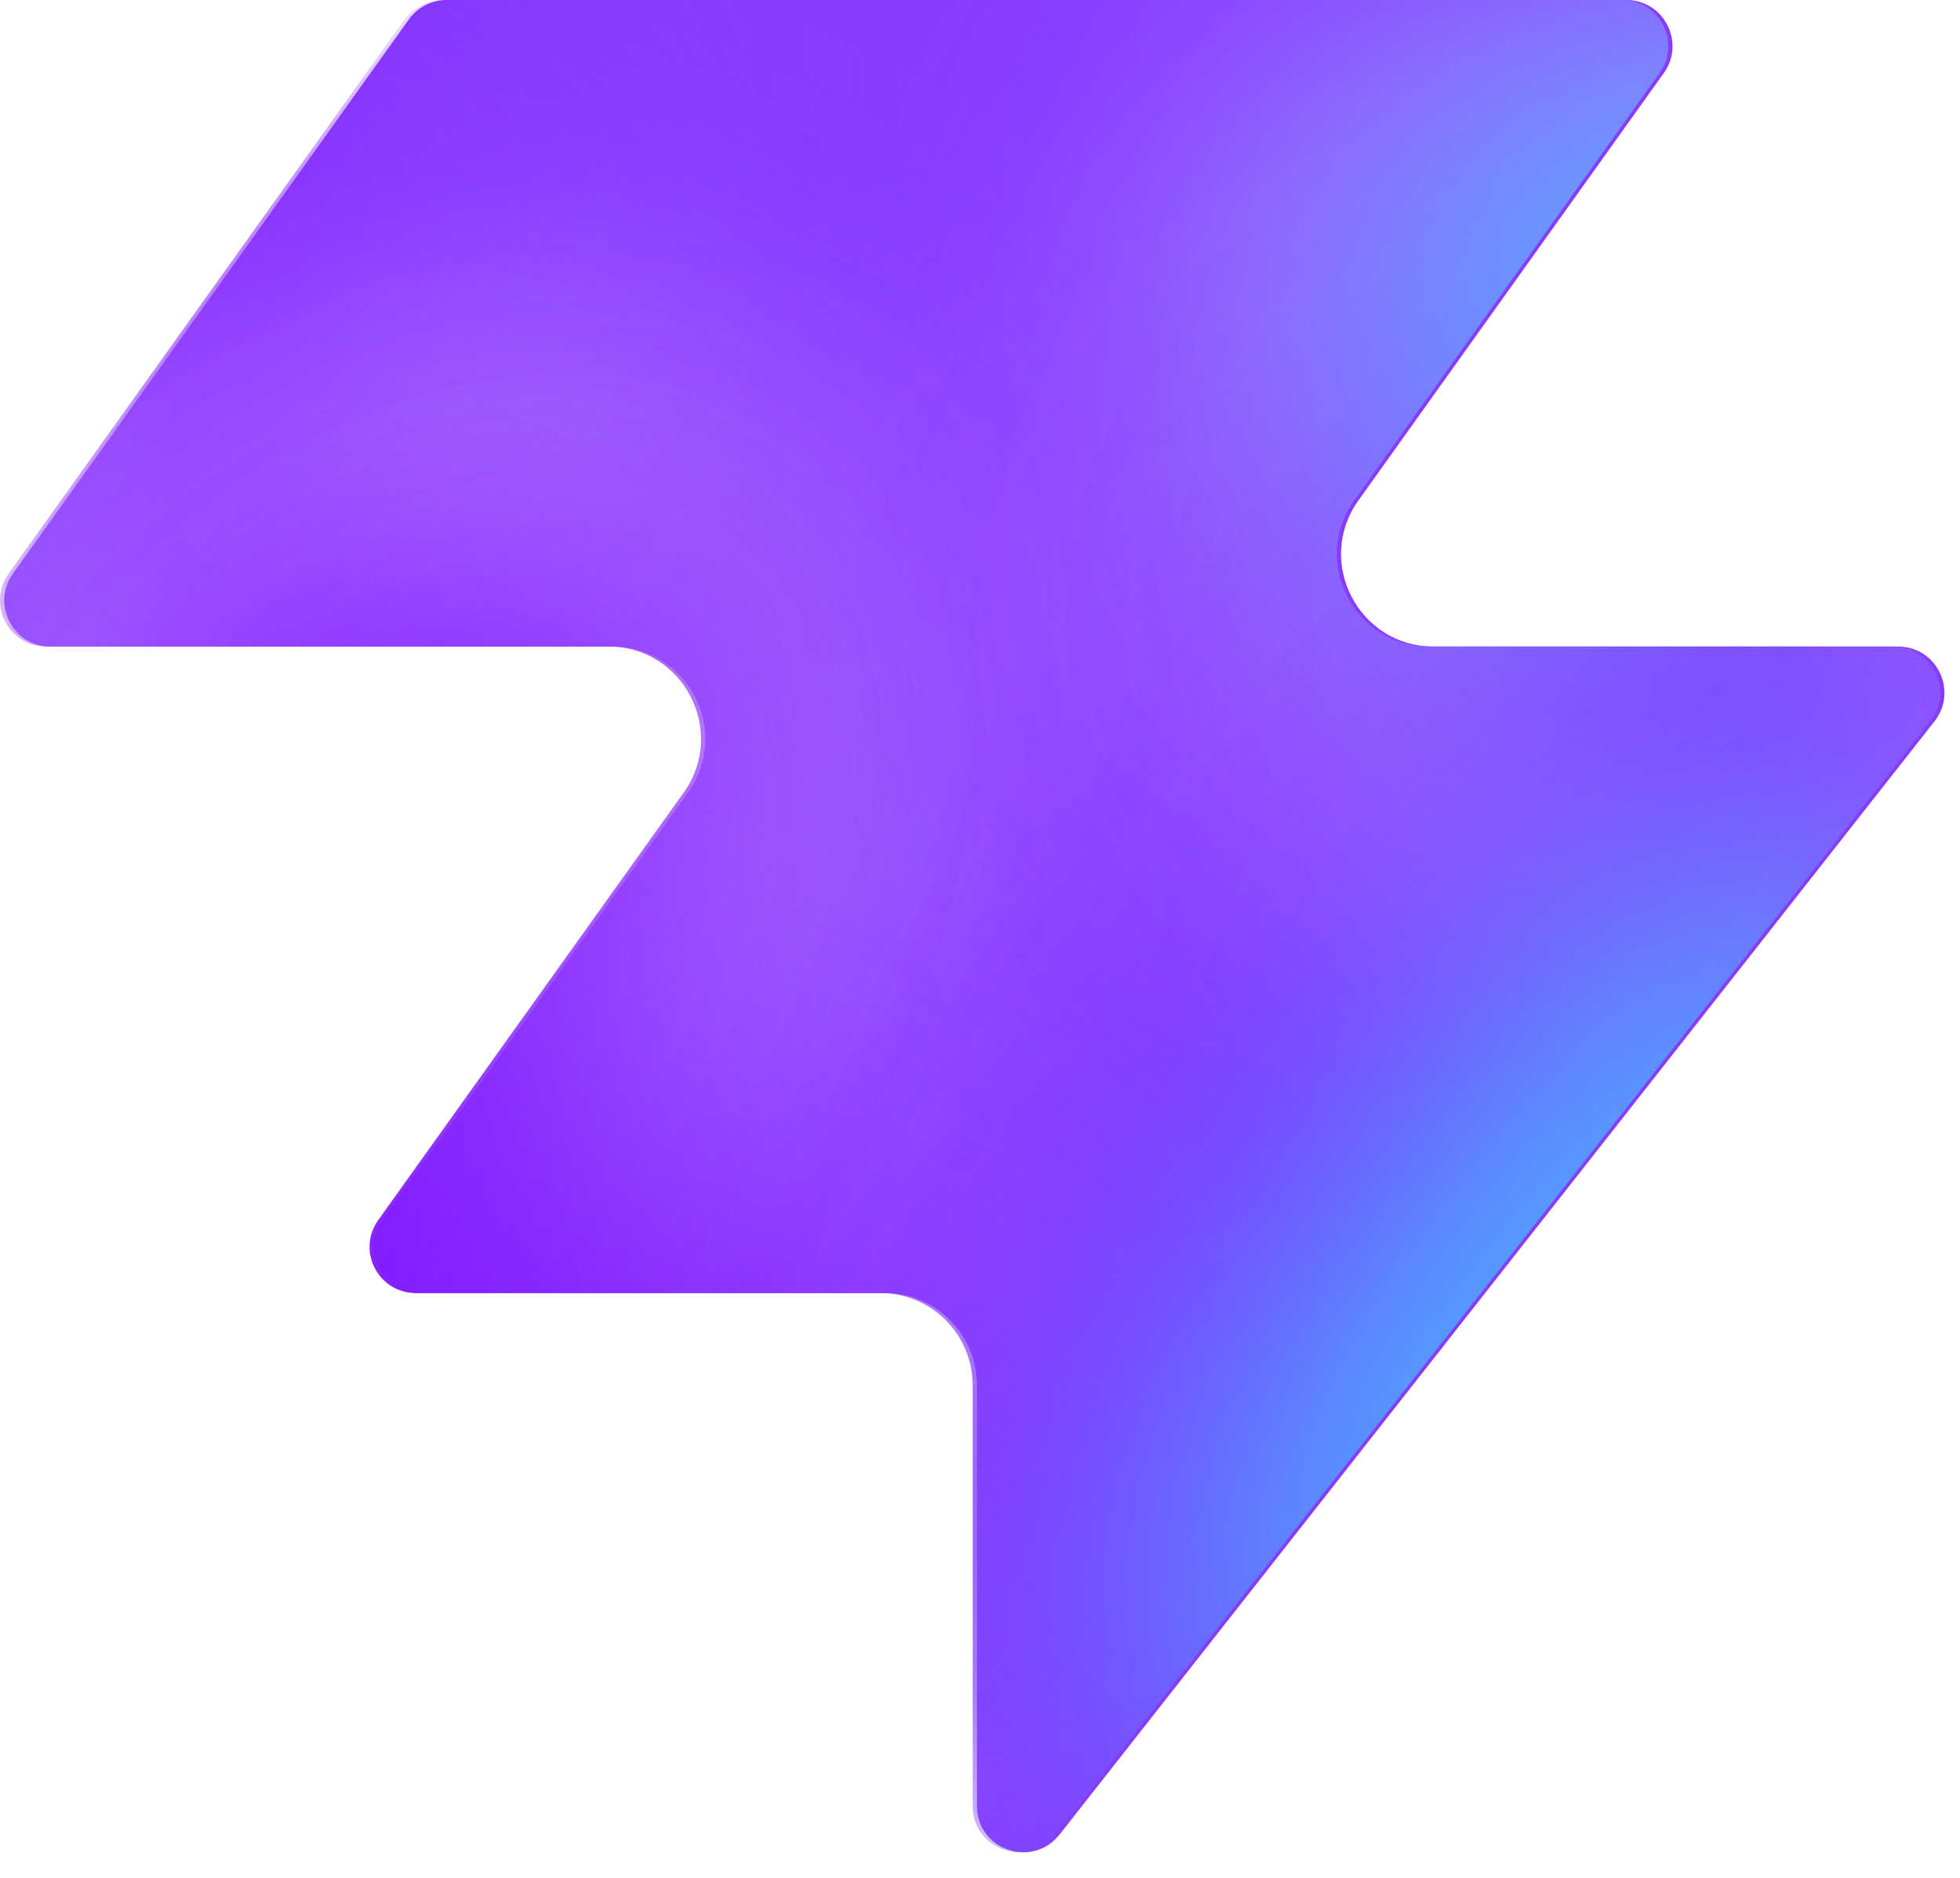
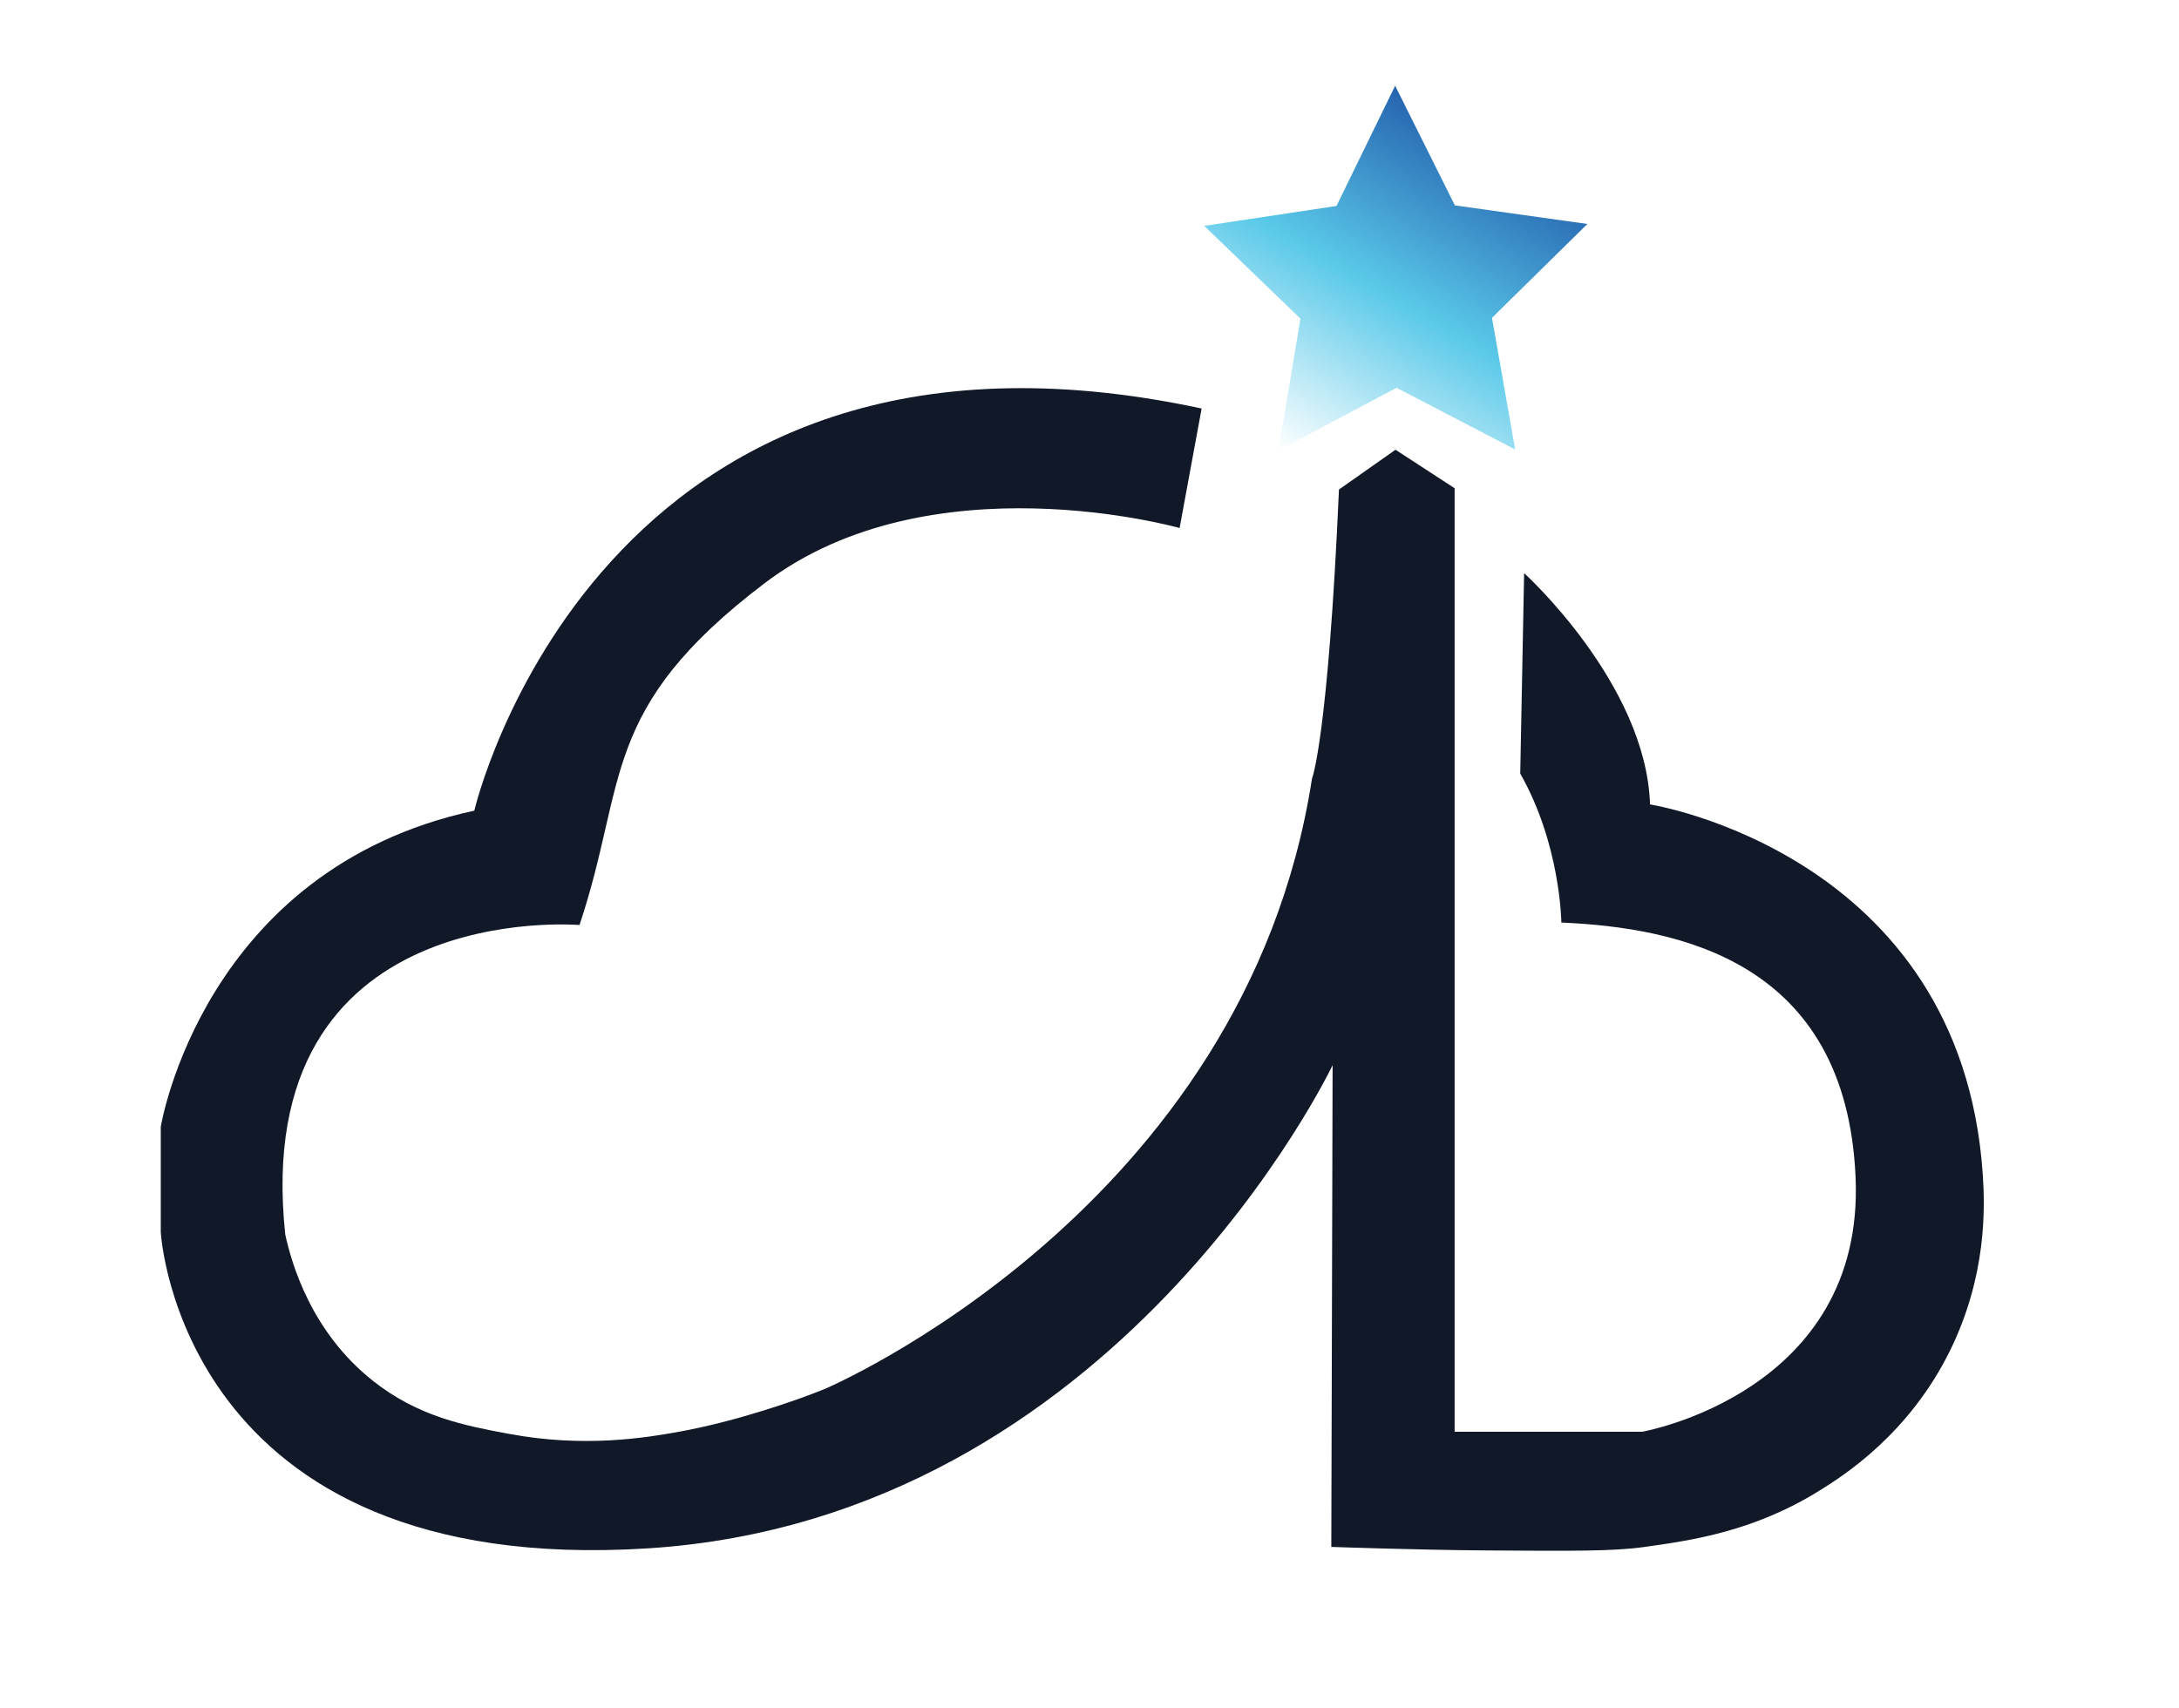
- <svg xmlns="http://www.w3.org/2000/svg" width="48" height="46" fill="none" viewBox="0 0 48 46">
-   <path fill="#863bff" d="M25.946 44.938c-.664.845-2.021.375-2.021-.698V33.937a2.26 2.26 0 0 0-2.262-2.262H10.287c-.92 0-1.456-1.04-.92-1.788l7.48-10.471c1.07-1.497 0-3.578-1.842-3.578H1.237c-.92 0-1.456-1.04-.92-1.788L10.013.474c.214-.297.556-.474.92-.474h28.894c.92 0 1.456 1.04.92 1.788l-7.48 10.471c-1.07 1.498 0 3.579 1.842 3.579h11.377c.943 0 1.473 1.088.89 1.83L25.947 44.94z" style="fill:#863bff;fill:color(display-p3 .525 .23 1);fill-opacity:1" />
-   <mask id="a" width="48" height="46" x="0" y="0" maskUnits="userSpaceOnUse" style="mask-type:alpha">
-     <path fill="#000" d="M25.842 44.938c-.664.844-2.021.375-2.021-.698V33.937a2.26 2.26 0 0 0-2.262-2.262H10.183c-.92 0-1.456-1.04-.92-1.788l7.48-10.471c1.07-1.498 0-3.579-1.842-3.579H1.133c-.92 0-1.456-1.04-.92-1.787L9.91.473c.214-.297.556-.474.92-.474h28.894c.92 0 1.456 1.04.92 1.788l-7.48 10.471c-1.07 1.498 0 3.578 1.842 3.578h11.377c.943 0 1.473 1.088.89 1.832L25.843 44.94z" style="fill:#000;fill-opacity:1" />
-   </mask>
-   <g mask="url(#a)">
-     <g filter="url(#b)">
-       <ellipse cx="5.508" cy="14.704" fill="#ede6ff" rx="5.508" ry="14.704" style="fill:#ede6ff;fill:color(display-p3 .927 .903 1);fill-opacity:1" transform="matrix(.00324 1 1 -.00324 -4.47 31.516)" />
-     </g>
-     <g filter="url(#c)">
-       <ellipse cx="10.399" cy="29.851" fill="#ede6ff" rx="10.399" ry="29.851" style="fill:#ede6ff;fill:color(display-p3 .927 .903 1);fill-opacity:1" transform="matrix(.00324 1 1 -.00324 -39.328 7.883)" />
-     </g>
-     <g filter="url(#d)">
-       <ellipse cx="5.508" cy="30.487" fill="#7e14ff" rx="5.508" ry="30.487" style="fill:#7e14ff;fill:color(display-p3 .492 .077 1);fill-opacity:1" transform="rotate(89.814 -25.913 -14.639)scale(1 -1)" />
-     </g>
-     <g filter="url(#e)">
-       <ellipse cx="5.508" cy="30.599" fill="#7e14ff" rx="5.508" ry="30.599" style="fill:#7e14ff;fill:color(display-p3 .492 .077 1);fill-opacity:1" transform="rotate(89.814 -32.644 -3.334)scale(1 -1)" />
-     </g>
-     <g filter="url(#f)">
-       <ellipse cx="5.508" cy="30.599" fill="#7e14ff" rx="5.508" ry="30.599" style="fill:#7e14ff;fill:color(display-p3 .492 .077 1);fill-opacity:1" transform="matrix(.00324 1 1 -.00324 -34.34 30.47)" />
-     </g>
-     <g filter="url(#g)">
-       <ellipse cx="14.072" cy="22.078" fill="#ede6ff" rx="14.072" ry="22.078" style="fill:#ede6ff;fill:color(display-p3 .927 .903 1);fill-opacity:1" transform="rotate(93.35 24.506 48.493)scale(-1 1)" />
-     </g>
-     <g filter="url(#h)">
-       <ellipse cx="3.47" cy="21.501" fill="#7e14ff" rx="3.47" ry="21.501" style="fill:#7e14ff;fill:color(display-p3 .492 .077 1);fill-opacity:1" transform="rotate(89.009 28.708 47.59)scale(-1 1)" />
-     </g>
-     <g filter="url(#i)">
-       <ellipse cx="3.47" cy="21.501" fill="#7e14ff" rx="3.47" ry="21.501" style="fill:#7e14ff;fill:color(display-p3 .492 .077 1);fill-opacity:1" transform="rotate(89.009 28.708 47.59)scale(-1 1)" />
-     </g>
-     <g filter="url(#j)">
-       <ellipse cx=".387" cy="8.972" fill="#7e14ff" rx="4.407" ry="29.108" style="fill:#7e14ff;fill:color(display-p3 .492 .077 1);fill-opacity:1" transform="rotate(39.51 .387 8.972)" />
-     </g>
-     <g filter="url(#k)">
-       <ellipse cx="47.523" cy="-6.092" fill="#7e14ff" rx="4.407" ry="29.108" style="fill:#7e14ff;fill:color(display-p3 .492 .077 1);fill-opacity:1" transform="rotate(37.892 47.523 -6.092)" />
-     </g>
-     <g filter="url(#l)">
-       <ellipse cx="41.412" cy="6.333" fill="#47bfff" rx="5.971" ry="9.665" style="fill:#47bfff;fill:color(display-p3 .28 .748 1);fill-opacity:1" transform="rotate(37.892 41.412 6.333)" />
-     </g>
-     <g filter="url(#m)">
-       <ellipse cx="-1.879" cy="38.332" fill="#7e14ff" rx="4.407" ry="29.108" style="fill:#7e14ff;fill:color(display-p3 .492 .077 1);fill-opacity:1" transform="rotate(37.892 -1.88 38.332)" />
-     </g>
-     <g filter="url(#n)">
-       <ellipse cx="-1.879" cy="38.332" fill="#7e14ff" rx="4.407" ry="29.108" style="fill:#7e14ff;fill:color(display-p3 .492 .077 1);fill-opacity:1" transform="rotate(37.892 -1.88 38.332)" />
-     </g>
-     <g filter="url(#o)">
-       <ellipse cx="35.651" cy="29.907" fill="#7e14ff" rx="4.407" ry="29.108" style="fill:#7e14ff;fill:color(display-p3 .492 .077 1);fill-opacity:1" transform="rotate(37.892 35.651 29.907)" />
-     </g>
-     <g filter="url(#p)">
-       <ellipse cx="38.418" cy="32.4" fill="#47bfff" rx="5.971" ry="15.297" style="fill:#47bfff;fill:color(display-p3 .28 .748 1);fill-opacity:1" transform="rotate(37.892 38.418 32.4)" />
-     </g>
-   </g>
+ <svg xmlns="http://www.w3.org/2000/svg" viewBox="60 0 185 145">
  <defs>
-     <filter id="b" width="60.045" height="41.654" x="-19.77" y="16.149" color-interpolation-filters="sRGB" filterUnits="userSpaceOnUse">
-       <feFlood flood-opacity="0" result="BackgroundImageFix" />
-       <feBlend in="SourceGraphic" in2="BackgroundImageFix" result="shape" />
-       <feGaussianBlur result="effect1_foregroundBlur_2002_17158" stdDeviation="7.659" />
-     </filter>
-     <filter id="c" width="90.34" height="51.437" x="-54.613" y="-7.533" color-interpolation-filters="sRGB" filterUnits="userSpaceOnUse">
-       <feFlood flood-opacity="0" result="BackgroundImageFix" />
-       <feBlend in="SourceGraphic" in2="BackgroundImageFix" result="shape" />
-       <feGaussianBlur result="effect1_foregroundBlur_2002_17158" stdDeviation="7.659" />
-     </filter>
-     <filter id="d" width="79.355" height="29.4" x="-49.64" y="2.03" color-interpolation-filters="sRGB" filterUnits="userSpaceOnUse">
-       <feFlood flood-opacity="0" result="BackgroundImageFix" />
-       <feBlend in="SourceGraphic" in2="BackgroundImageFix" result="shape" />
-       <feGaussianBlur result="effect1_foregroundBlur_2002_17158" stdDeviation="4.596" />
-     </filter>
-     <filter id="e" width="79.579" height="29.4" x="-45.045" y="20.029" color-interpolation-filters="sRGB" filterUnits="userSpaceOnUse">
-       <feFlood flood-opacity="0" result="BackgroundImageFix" />
-       <feBlend in="SourceGraphic" in2="BackgroundImageFix" result="shape" />
-       <feGaussianBlur result="effect1_foregroundBlur_2002_17158" stdDeviation="4.596" />
-     </filter>
-     <filter id="f" width="79.579" height="29.4" x="-43.513" y="21.178" color-interpolation-filters="sRGB" filterUnits="userSpaceOnUse">
-       <feFlood flood-opacity="0" result="BackgroundImageFix" />
-       <feBlend in="SourceGraphic" in2="BackgroundImageFix" result="shape" />
-       <feGaussianBlur result="effect1_foregroundBlur_2002_17158" stdDeviation="4.596" />
-     </filter>
-     <filter id="g" width="74.749" height="58.852" x="15.756" y="-17.901" color-interpolation-filters="sRGB" filterUnits="userSpaceOnUse">
-       <feFlood flood-opacity="0" result="BackgroundImageFix" />
-       <feBlend in="SourceGraphic" in2="BackgroundImageFix" result="shape" />
-       <feGaussianBlur result="effect1_foregroundBlur_2002_17158" stdDeviation="7.659" />
-     </filter>
-     <filter id="h" width="61.377" height="25.362" x="23.548" y="2.284" color-interpolation-filters="sRGB" filterUnits="userSpaceOnUse">
-       <feFlood flood-opacity="0" result="BackgroundImageFix" />
-       <feBlend in="SourceGraphic" in2="BackgroundImageFix" result="shape" />
-       <feGaussianBlur result="effect1_foregroundBlur_2002_17158" stdDeviation="4.596" />
-     </filter>
-     <filter id="i" width="61.377" height="25.362" x="23.548" y="2.284" color-interpolation-filters="sRGB" filterUnits="userSpaceOnUse">
-       <feFlood flood-opacity="0" result="BackgroundImageFix" />
-       <feBlend in="SourceGraphic" in2="BackgroundImageFix" result="shape" />
-       <feGaussianBlur result="effect1_foregroundBlur_2002_17158" stdDeviation="4.596" />
-     </filter>
-     <filter id="j" width="56.045" height="63.649" x="-27.636" y="-22.853" color-interpolation-filters="sRGB" filterUnits="userSpaceOnUse">
-       <feFlood flood-opacity="0" result="BackgroundImageFix" />
-       <feBlend in="SourceGraphic" in2="BackgroundImageFix" result="shape" />
-       <feGaussianBlur result="effect1_foregroundBlur_2002_17158" stdDeviation="4.596" />
-     </filter>
-     <filter id="k" width="54.814" height="64.646" x="20.116" y="-38.415" color-interpolation-filters="sRGB" filterUnits="userSpaceOnUse">
-       <feFlood flood-opacity="0" result="BackgroundImageFix" />
-       <feBlend in="SourceGraphic" in2="BackgroundImageFix" result="shape" />
-       <feGaussianBlur result="effect1_foregroundBlur_2002_17158" stdDeviation="4.596" />
-     </filter>
-     <filter id="l" width="33.541" height="35.313" x="24.641" y="-11.323" color-interpolation-filters="sRGB" filterUnits="userSpaceOnUse">
-       <feFlood flood-opacity="0" result="BackgroundImageFix" />
-       <feBlend in="SourceGraphic" in2="BackgroundImageFix" result="shape" />
-       <feGaussianBlur result="effect1_foregroundBlur_2002_17158" stdDeviation="4.596" />
-     </filter>
-     <filter id="m" width="54.814" height="64.646" x="-29.286" y="6.009" color-interpolation-filters="sRGB" filterUnits="userSpaceOnUse">
-       <feFlood flood-opacity="0" result="BackgroundImageFix" />
-       <feBlend in="SourceGraphic" in2="BackgroundImageFix" result="shape" />
-       <feGaussianBlur result="effect1_foregroundBlur_2002_17158" stdDeviation="4.596" />
-     </filter>
-     <filter id="n" width="54.814" height="64.646" x="-29.286" y="6.009" color-interpolation-filters="sRGB" filterUnits="userSpaceOnUse">
-       <feFlood flood-opacity="0" result="BackgroundImageFix" />
-       <feBlend in="SourceGraphic" in2="BackgroundImageFix" result="shape" />
-       <feGaussianBlur result="effect1_foregroundBlur_2002_17158" stdDeviation="4.596" />
-     </filter>
-     <filter id="o" width="54.814" height="64.646" x="8.244" y="-2.416" color-interpolation-filters="sRGB" filterUnits="userSpaceOnUse">
-       <feFlood flood-opacity="0" result="BackgroundImageFix" />
-       <feBlend in="SourceGraphic" in2="BackgroundImageFix" result="shape" />
-       <feGaussianBlur result="effect1_foregroundBlur_2002_17158" stdDeviation="4.596" />
-     </filter>
-     <filter id="p" width="39.409" height="43.623" x="18.713" y="10.588" color-interpolation-filters="sRGB" filterUnits="userSpaceOnUse">
-       <feFlood flood-opacity="0" result="BackgroundImageFix" />
-       <feBlend in="SourceGraphic" in2="BackgroundImageFix" result="shape" />
-       <feGaussianBlur result="effect1_foregroundBlur_2002_17158" stdDeviation="4.596" />
-     </filter>
+     <linearGradient id="star-grad" gradientUnits="userSpaceOnUse" x1="169.563" y1="38.853" x2="185.455" y2="11.329">
+       <stop offset="0" style="stop-color:#FFFFFF" />
+       <stop offset="0.505" style="stop-color:#5AC9E9" />
+       <stop offset="1" style="stop-color:#2563AF" />
+     </linearGradient>
  </defs>
+   <path fill="#111827" d="M160.15,44.84c0,0-21.16-6-35.24,4.69c-14.07,10.69-11.62,16.8-15.71,29.02c0,0-28.04-2.4-24.98,26.29     c0.54,2.46,2.19,8.27,7.46,12.43c3.85,3.05,7.84,3.8,11.47,4.48c6.48,1.22,11.71,0.33,14.45-0.16     c4.94-0.89,10.15-2.71,12.44-3.65c0,0,0,0,0,0s35.67-15.16,41.35-51.82c0,0,1.36-3.38,2.29-24.55l4.8-3.38l5.02,3.27v80.12h15.93     c0,0,18.93-3.32,18.11-21.64c-0.82-18.33-15-21.16-24.98-21.6c0,0-0.05-6.6-3.49-12.65l0.33-17.02c0,0,10.36,9.38,10.69,19.64     c0,0,26.4,4.15,28.25,31.42c0.19,2.84,0.34,8.59-2.77,14.94c-3.49,7.1-9.01,10.62-11.11,11.92c-5.59,3.47-10.82,4.21-14.81,4.77     c-2.65,0.38-6.24,0.35-13.42,0.3c-5.99-0.04-13.2-0.3-13.2-0.3l0,0l0.11-40.91c0,0-18.27,38.48-58.09,41.03     s-41.4-26.85-41.4-26.85v-8.95c0,0,3.55-21.87,26.62-26.84c0,0,10.47-45.16,61.75-34.15L160.15,44.84z" />
+   <polygon fill="url(#star-grad)" points="178.45,7.28 183.52,17.44 194.77,19.02 186.67,26.99 188.64,38.17 178.57,32.93 168.54,38.26 170.41,27.06 162.24,19.18 173.47,17.49" />
</svg>
